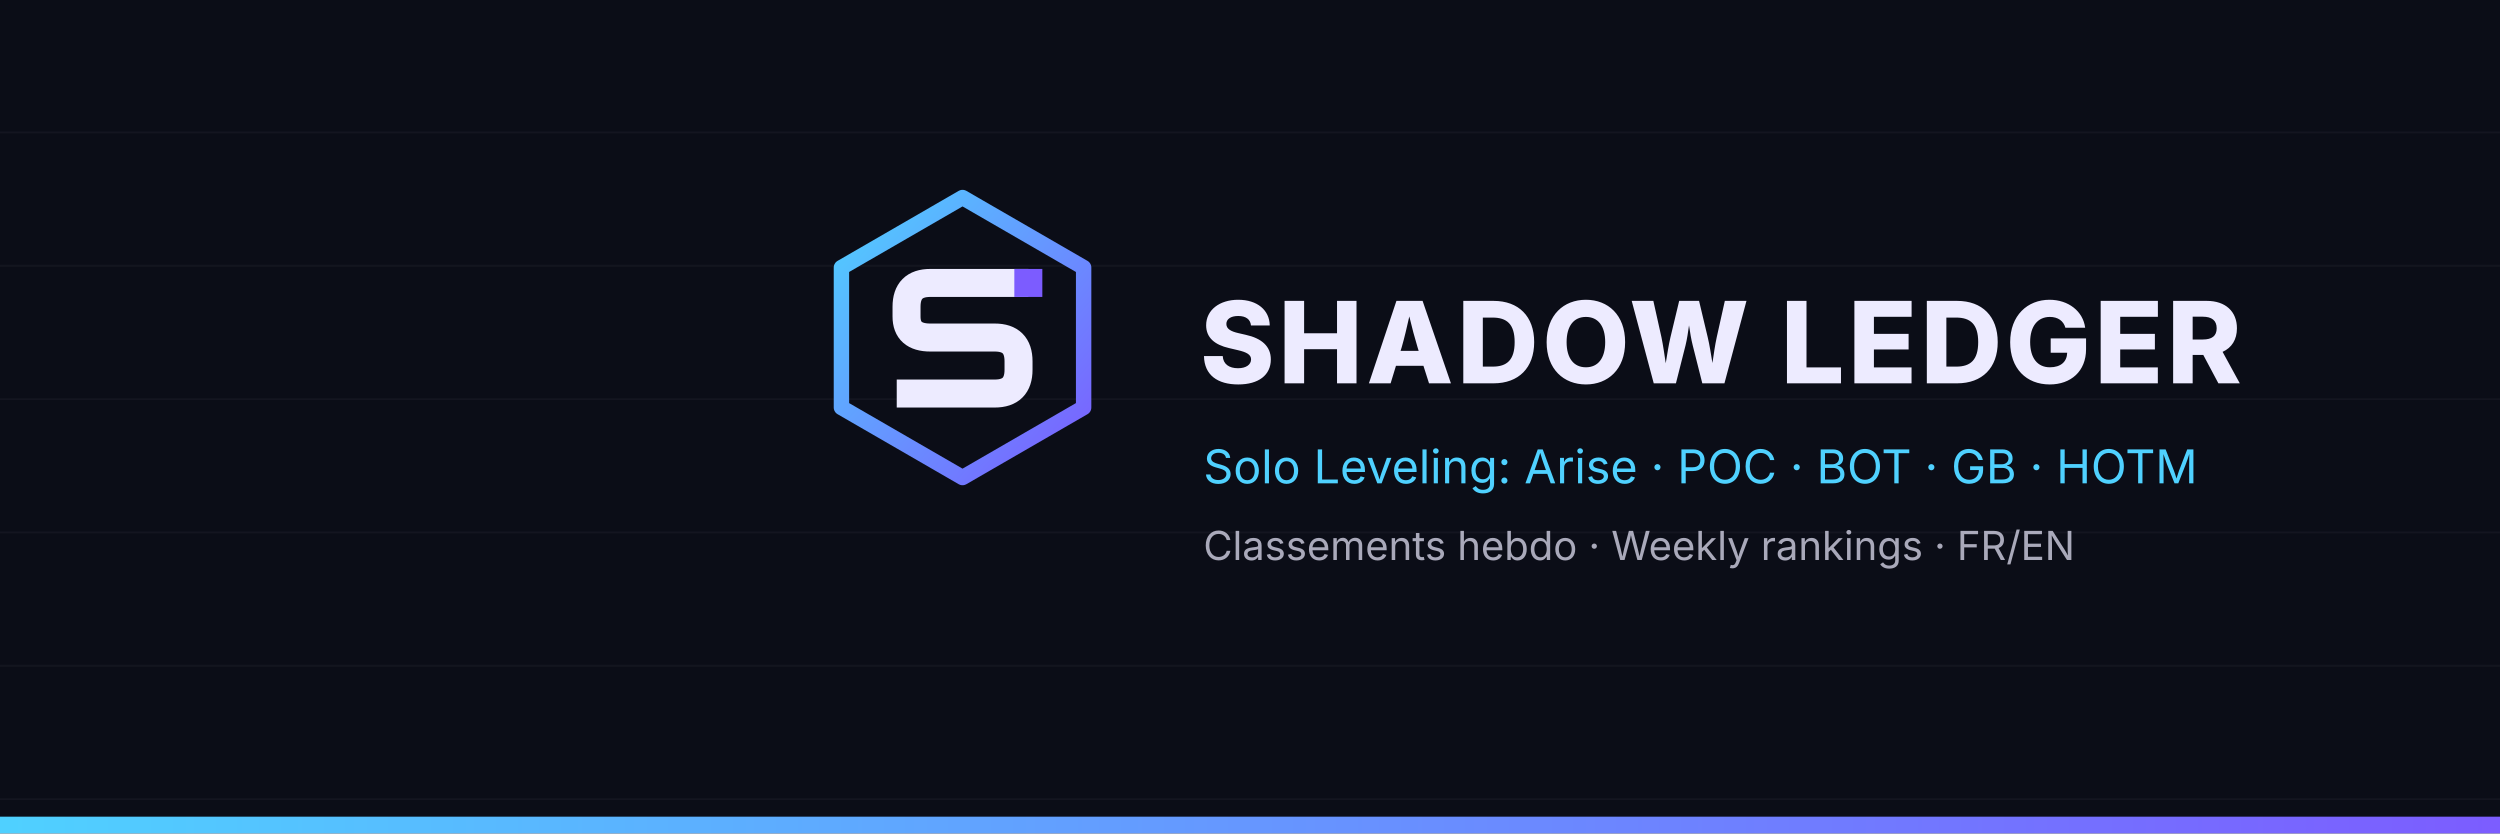
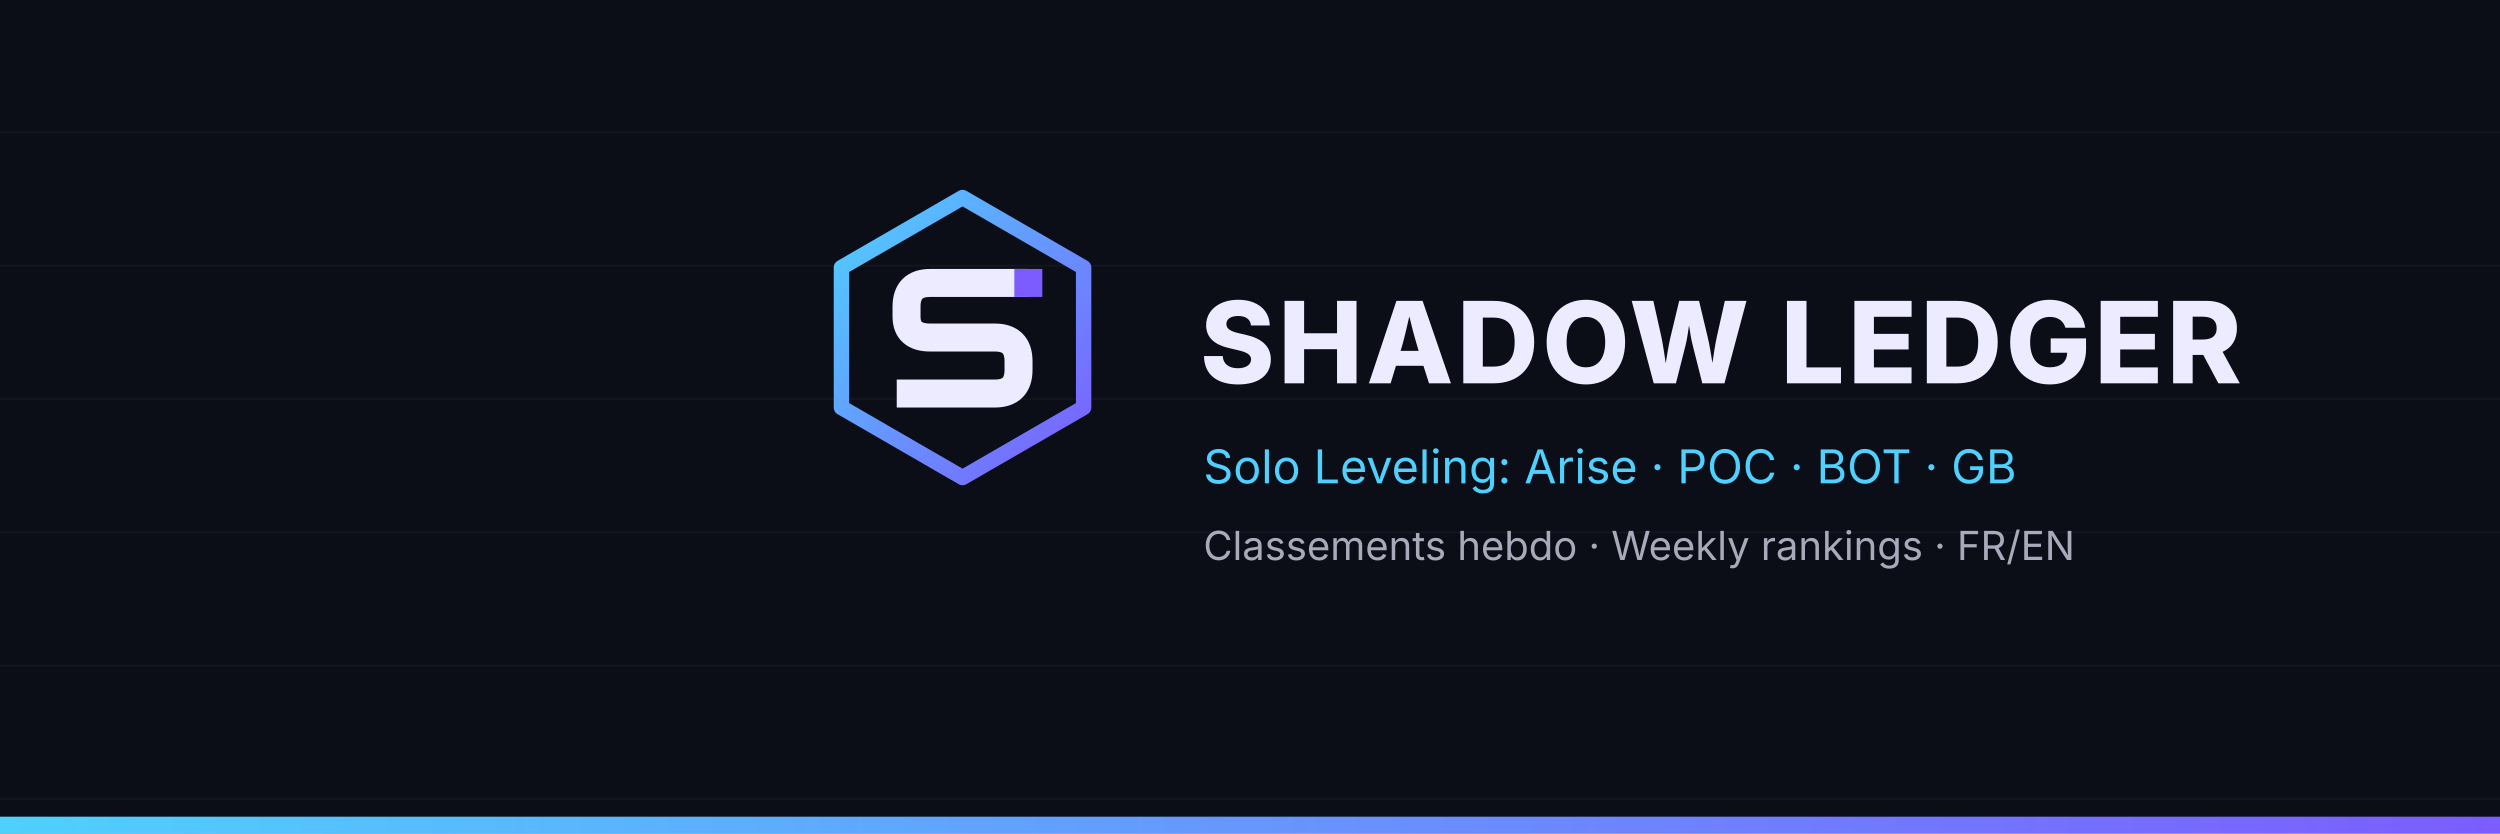
<svg xmlns="http://www.w3.org/2000/svg" viewBox="0 0 1500 500" font-family="Inter, sans-serif">
  <defs>
    <linearGradient id="g" x1="0" y1="0" x2="1" y2="1">
      <stop offset="0" stop-color="#4FD1FF" />
      <stop offset="1" stop-color="#7C5CFF" />
    </linearGradient>
    <linearGradient id="h" x1="0" y1="0" x2="1" y2="0">
      <stop offset="0" stop-color="#4FD1FF" />
      <stop offset="1" stop-color="#7C5CFF" />
    </linearGradient>
    <pattern id="l" width="80" height="80" patternUnits="userSpaceOnUse">
      <path d="M0 79.5 H80" stroke="#EDEBFF" stroke-opacity=".04" />
    </pattern>
  </defs>
  <rect width="1500" height="500" fill="#0B0D17" />
  <rect width="1500" height="500" fill="url(#l)" />
  <rect x="0" y="490" width="1500" height="10" fill="url(#h)" />
  <g transform="translate(470,95) scale(0.42)">
    <polygon points="256,56 429,156 429,356 256,456 83,356 83,156" fill="none" stroke="url(#g)" stroke-width="22" stroke-linejoin="round" />
    <path d="M330 178 H210 Q176 178 176 212 V226 Q176 256 210 256 H302 Q336 256 336 290 V302 Q336 336 302 336 H182" fill="none" stroke="#EDEBFF" stroke-width="40" stroke-linecap="square" stroke-linejoin="round" />
    <rect x="330" y="158" width="40" height="40" fill="#7C5CFF" />
  </g>
  <text x="720" y="230" fill="#EDEBFF" font-size="68" font-weight="800" letter-spacing="2">SHADOW LEDGER</text>
-   <text x="722" y="290" fill="#4FD1FF" font-size="28">Solo Leveling: Arise · POC · BOT · GB · HOTM</text>
+   <text x="722" y="290" fill="#4FD1FF" font-size="28">Solo Leveling: Arise · POC · BOT · GB</text>
  <text x="722" y="336" fill="#EDEBFF" fill-opacity=".7" font-size="24">Classements hebdo · Weekly rankings · FR/EN</text>
</svg>
